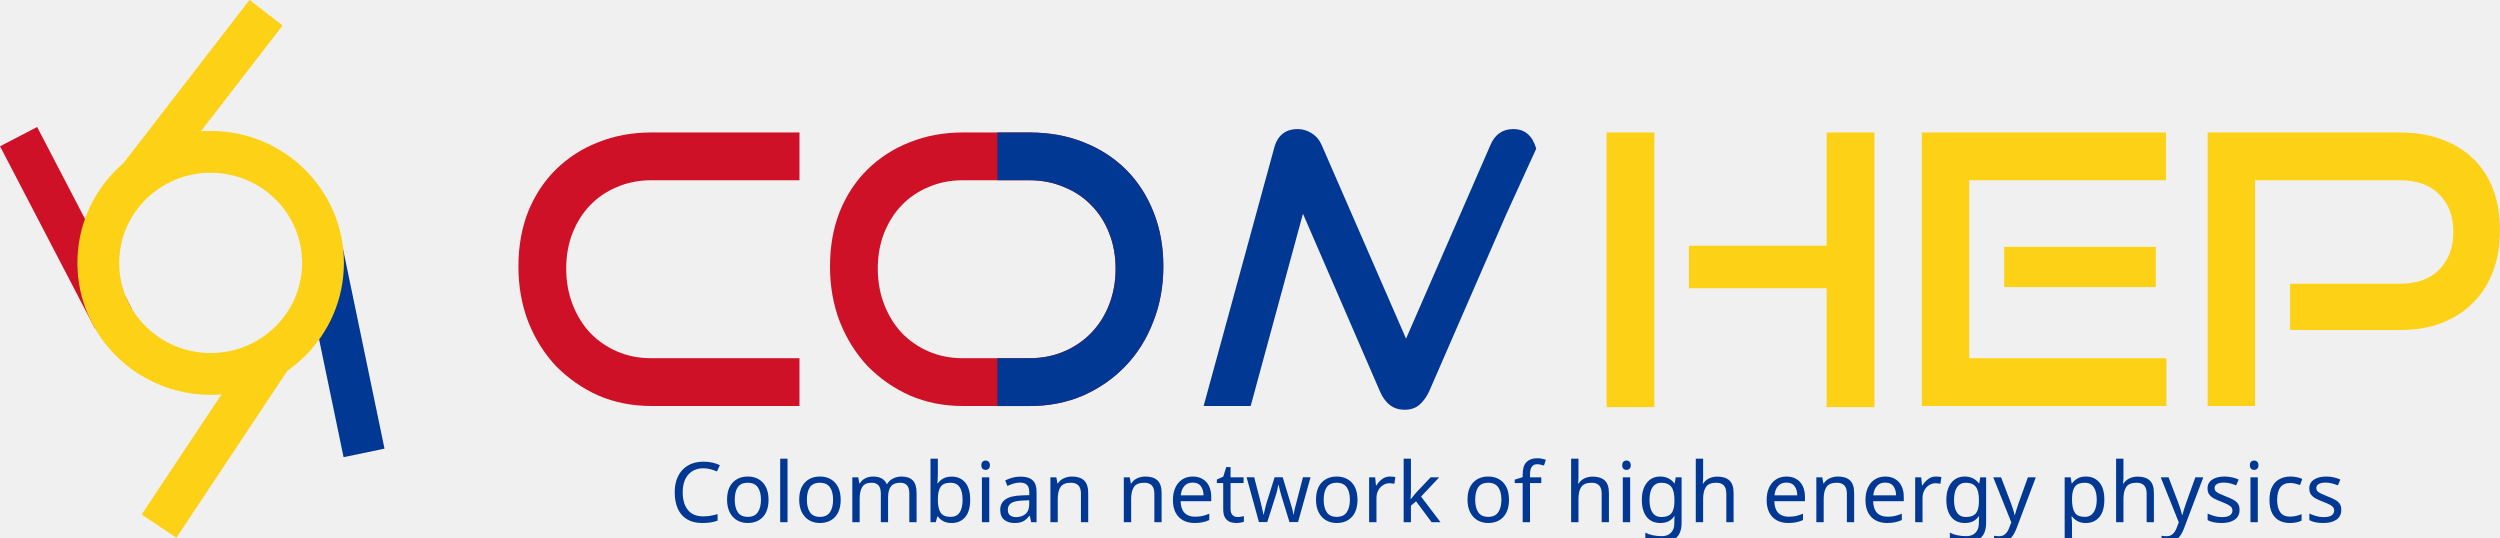
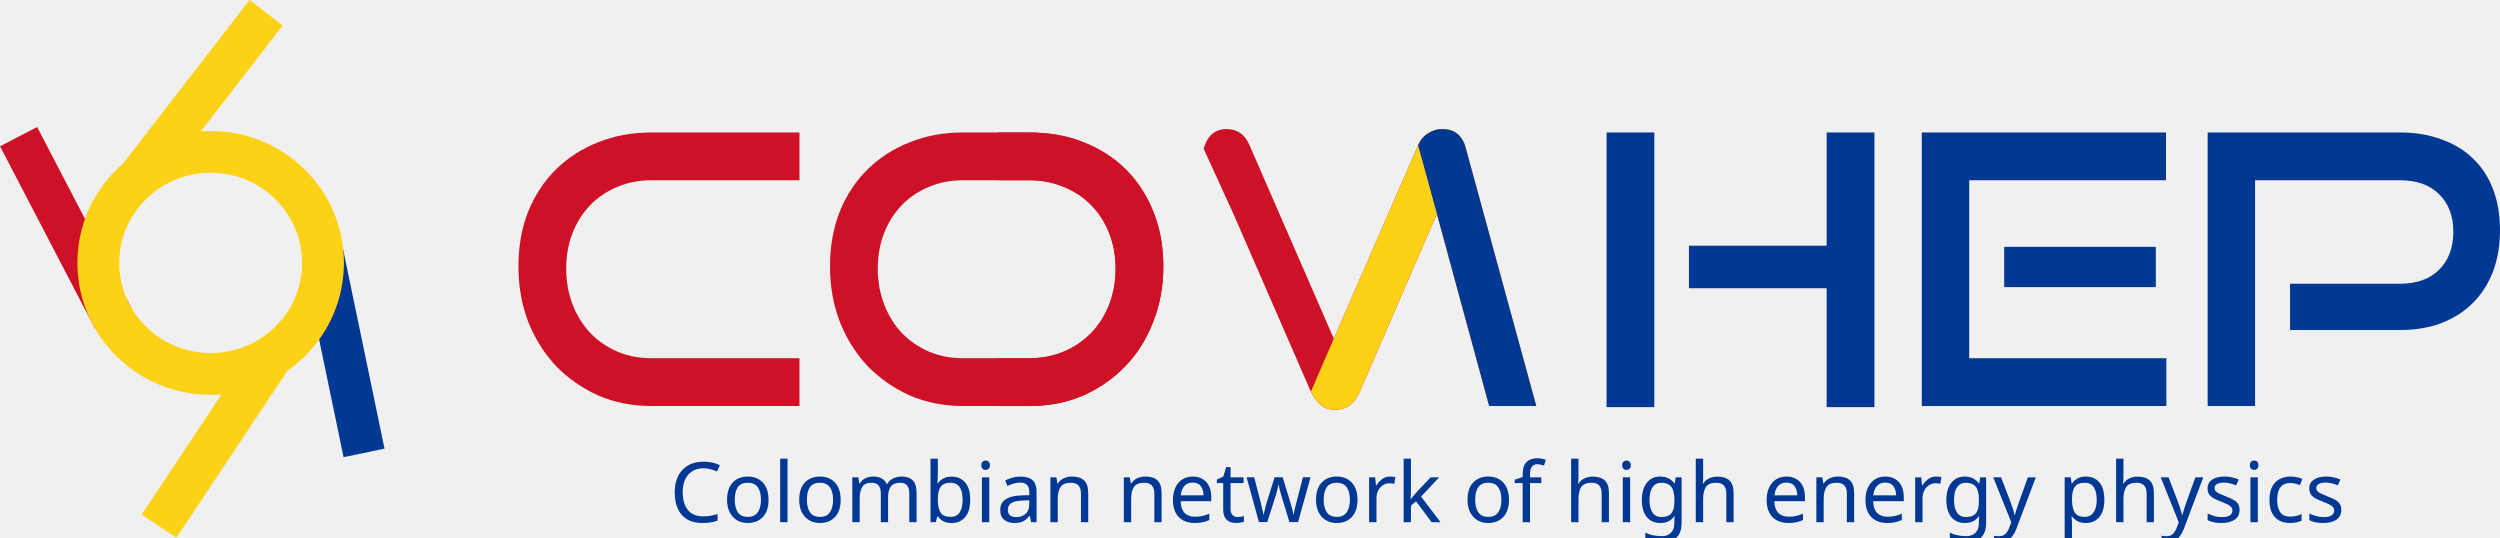
<svg xmlns="http://www.w3.org/2000/svg" width="478.414" height="102.906" id="svg2" version="1.1">
  <defs id="defs4" />
  <g id="layer1" transform="translate(-295.3875,-182.0338)" style="display:none" />
  <g id="layer2" style="display:none" transform="translate(-295.3875,-182.0338)">
    <g transform="rotate(-90,341.3223,233.5937)" id="g3002-1" style="fill:#ce1126;fill-opacity:1;stroke:none">
      <path id="path2987-4" transform="translate(0.7180758,-4.45207)" style="fill:#ce1126;fill-opacity:1;stroke:none" d="m 376.515,203.457 c -18.205,-15.718 -35.603,-21.507 -55.74,-3.225 -11.48,10.423 -19.116,24.78 -4.422,35.895 5.814,4.398 20.494,12.718 24.25,1.913 1.422,9.005 -12.153,9.634 -18.832,7.573 -15.614,-4.82 -22.805,-20.122 -17.243,-32.897 9.95,-22.851 37.904,-34.769 58.111,-23.473 7.316,4.09 19.963,15.086 23.934,24.068 -3.169,-3.007 -7.605,-7.736 -10.058,-9.854 z" />
      <path d="m 376.515,203.457 c -18.205,-15.718 -35.603,-21.507 -55.74,-3.225 -11.48,10.423 -19.116,24.78 -4.422,35.895 5.814,4.398 20.494,12.718 24.25,1.913 1.422,9.005 -12.153,9.634 -18.832,7.573 -15.614,-4.82 -22.805,-20.122 -17.243,-32.897 9.95,-22.851 37.904,-34.769 58.111,-23.473 7.316,4.09 19.963,15.086 23.934,24.068 -3.169,-3.007 -7.605,-7.736 -10.058,-9.854 z" style="fill:#ce1126;fill-opacity:1;stroke:none" transform="translate(0.7180758,-4.45207)" id="path3031-5" />
    </g>
  </g>
  <g id="layer3" style="display:none" transform="translate(-295.3875,-182.0338)">
    <g id="g3002" style="fill:#fcd116;fill-opacity:1;stroke:none">
      <path id="path2987" transform="translate(0.7180758,-4.45207)" style="fill:#fcd116;fill-opacity:1;stroke:none" d="m 376.515,203.457 c -18.205,-15.718 -35.603,-21.507 -55.74,-3.225 -11.48,10.423 -19.116,24.78 -4.422,35.895 5.814,4.398 20.494,12.718 24.25,1.913 1.422,9.005 -12.153,9.634 -18.832,7.573 -15.614,-4.82 -22.805,-20.122 -17.243,-32.897 9.95,-22.851 37.904,-34.769 58.111,-23.473 7.316,4.09 19.963,15.086 23.934,24.068 -3.169,-3.007 -7.605,-7.736 -10.058,-9.854 z" />
      <path d="m 376.515,203.457 c -18.205,-15.718 -35.603,-21.507 -55.74,-3.225 -11.48,10.423 -19.116,24.78 -4.422,35.895 5.814,4.398 20.494,12.718 24.25,1.913 1.422,9.005 -12.153,9.634 -18.832,7.573 -15.614,-4.82 -22.805,-20.122 -17.243,-32.897 9.95,-22.851 37.904,-34.769 58.111,-23.473 7.316,4.09 19.963,15.086 23.934,24.068 -3.169,-3.007 -7.605,-7.736 -10.058,-9.854 z" style="fill:#fcd116;fill-opacity:1;stroke:none" transform="translate(0.7180758,-4.45207)" id="path3031" />
    </g>
    <g transform="rotate(180,341.3207,233.5918)" id="g3002-2" style="fill:#003893;fill-opacity:1;stroke:none">
      <path id="path2987-1" transform="translate(0.7180758,-4.45207)" style="fill:#003893;fill-opacity:1;stroke:none" d="m 376.515,203.457 c -18.205,-15.718 -35.603,-21.507 -55.74,-3.225 -11.48,10.423 -19.116,24.78 -4.422,35.895 5.814,4.398 20.494,12.718 24.25,1.913 1.422,9.005 -12.153,9.634 -18.832,7.573 -15.614,-4.82 -22.805,-20.122 -17.243,-32.897 9.95,-22.851 37.904,-34.769 58.111,-23.473 7.316,4.09 19.963,15.086 23.934,24.068 -3.169,-3.007 -7.605,-7.736 -10.058,-9.854 z" />
      <path d="m 376.515,203.457 c -18.205,-15.718 -35.603,-21.507 -55.74,-3.225 -11.48,10.423 -19.116,24.78 -4.422,35.895 5.814,4.398 20.494,12.718 24.25,1.913 1.422,9.005 -12.153,9.634 -18.832,7.573 -15.614,-4.82 -22.805,-20.122 -17.243,-32.897 9.95,-22.851 37.904,-34.769 58.111,-23.473 7.316,4.09 19.963,15.086 23.934,24.068 -3.169,-3.007 -7.605,-7.736 -10.058,-9.854 z" style="fill:#003893;fill-opacity:1;stroke:none" transform="translate(0.7180758,-4.45207)" id="path3031-59" />
    </g>
  </g>
  <g id="layer4" style="display:none" transform="translate(-295.3875,-182.0338)">
    <g transform="rotate(90,341.3149,233.5857)" id="g3002-5" style="fill:#fcd116;fill-opacity:1;stroke:none">
      <path id="path2987-3" transform="translate(0.7180758,-4.45207)" style="fill:#fcd116;fill-opacity:1;stroke:none" d="m 376.515,203.457 c -18.205,-15.718 -35.603,-21.507 -55.74,-3.225 -11.48,10.423 -19.116,24.78 -4.422,35.895 5.814,4.398 20.494,12.718 24.25,1.913 1.422,9.005 -12.153,9.634 -18.832,7.573 -15.614,-4.82 -22.805,-20.122 -17.243,-32.897 9.95,-22.851 37.904,-34.769 58.111,-23.473 7.316,4.09 19.963,15.086 23.934,24.068 -3.169,-3.007 -7.605,-7.736 -10.058,-9.854 z" />
      <path d="m 376.515,203.457 c -18.205,-15.718 -35.603,-21.507 -55.74,-3.225 -11.48,10.423 -19.116,24.78 -4.422,35.895 5.814,4.398 20.494,12.718 24.25,1.913 1.422,9.005 -12.153,9.634 -18.832,7.573 -15.614,-4.82 -22.805,-20.122 -17.243,-32.897 9.95,-22.851 37.904,-34.769 58.111,-23.473 7.316,4.09 19.963,15.086 23.934,24.068 -3.169,-3.007 -7.605,-7.736 -10.058,-9.854 z" style="fill:#fcd116;fill-opacity:1;stroke:none" transform="translate(0.7180758,-4.45207)" id="path3031-54" />
    </g>
  </g>
  <g id="layer5" style="display:inline" transform="translate(-295.3875,-182.0338)">
    <g id="g3971" style="font-size:72px;font-style:normal;font-variant:normal;font-weight:normal;font-stretch:normal;text-align:start;line-height:125%;letter-spacing:0px;word-spacing:0px;writing-mode:lr-tb;text-anchor:start;fill:#003893;fill-opacity:1;stroke:none;display:inline;font-family:Good Times;-inkscape-font-specification:Good Times" transform="translate(-21.17841,1e-5)">
      <path id="path3973" style="fill:#ce1126;fill-opacity:1;font-family:Good Times;-inkscape-font-specification:Good Times" d="m 441.19,259.728 c -3.648,0 -7.032,-0.672 -10.152,-2.016 -3.072,-1.392 -5.76,-3.264 -8.064,-5.616 -2.256,-2.4 -4.032,-5.232 -5.328,-8.496 -1.248,-3.264 -1.872,-6.792 -1.872,-10.584 0,-3.84 0.624,-7.344 1.872,-10.512 1.296,-3.168 3.072,-5.856 5.328,-8.064 2.304,-2.256 4.992,-3.984 8.064,-5.184 3.12,-1.248 6.504,-1.872 10.152,-1.872 l 28.368,0 0,9.144 -28.368,0 c -2.352,5e-5 -4.536,0.432 -6.552,1.296 -1.968,0.816 -3.672,1.968 -5.112,3.456 -1.44,1.488 -2.568,3.264 -3.384,5.328 -0.816,2.064 -1.224,4.344 -1.224,6.84 -1e-5,2.448 0.408,4.728 1.224,6.84 0.816,2.112 1.944,3.936 3.384,5.472 1.44,1.488 3.144,2.664 5.112,3.528 2.016,0.864 4.2,1.296 6.552,1.296 l 28.368,0 0,9.144 -28.368,0" />
      <path id="path3975" style="fill:#ce1126;fill-opacity:1;font-family:Good Times;-inkscape-font-specification:Good Times" d="m 500.815,259.728 c -3.648,0 -7.032,-0.672 -10.152,-2.016 -3.072,-1.392 -5.76,-3.264 -8.064,-5.616 -2.256,-2.4 -4.032,-5.232 -5.328,-8.496 -1.248,-3.264 -1.872,-6.792 -1.872,-10.584 0,-3.84 0.624,-7.344 1.872,-10.512 1.296,-3.168 3.072,-5.856 5.328,-8.064 2.304,-2.256 4.992,-3.984 8.064,-5.184 3.12,-1.248 6.504,-1.872 10.152,-1.872 l 12.744,0 c 3.792,6e-5 7.248,0.624 10.368,1.872 3.168,1.248 5.88,3 8.136,5.256 2.256,2.256 4.008,4.968 5.256,8.136 1.248,3.12 1.872,6.576 1.872,10.368 -7e-5,3.792 -0.648,7.32 -1.944,10.584 -1.248,3.264 -3.024,6.096 -5.328,8.496 -2.256,2.352 -4.944,4.224 -8.064,5.616 -3.12,1.344 -6.552,2.016 -10.296,2.016 l -12.744,0 m 12.744,-9.144 c 2.4,1e-5 4.608,-0.432 6.624,-1.296 2.016,-0.864 3.744,-2.04 5.184,-3.528 1.488,-1.536 2.64,-3.36 3.456,-5.472 0.816,-2.112 1.224,-4.392 1.224,-6.84 -6e-5,-2.448 -0.408,-4.704 -1.224,-6.768 -0.816,-2.112 -1.968,-3.912 -3.456,-5.4 -1.44,-1.488 -3.168,-2.64 -5.184,-3.456 -2.016,-0.864 -4.224,-1.296 -6.624,-1.296 l -12.744,0 c -2.352,5e-5 -4.536,0.432 -6.552,1.296 -1.968,0.816 -3.672,1.968 -5.112,3.456 -1.44,1.488 -2.568,3.264 -3.384,5.328 -0.816,2.064 -1.224,4.344 -1.224,6.84 -1e-5,2.448 0.408,4.728 1.224,6.84 0.816,2.112 1.944,3.936 3.384,5.472 1.44,1.488 3.144,2.664 5.112,3.528 2.016,0.864 4.2,1.296 6.552,1.296 l 12.744,0" />
-       <path id="path3977" style="font-family:'Good Times';-inkscape-font-specification:'Good Times';fill:#003893" d="m 604.86,222.936 -14.832,34.056 c -0.528,1.104 -1.176,1.968 -1.944,2.592 -0.72,0.576 -1.632,0.864 -2.736,0.864 -2.112,0 -3.672,-1.152 -4.68,-3.456 l -14.76,-34.056 -10.008,36.792 h -9 l 13.464,-49.248 c 0.624,-2.496 2.136,-3.744 4.536,-3.744 0.96,6e-5 1.848,0.264 2.664,0.792 0.864,0.528 1.512,1.296 1.944,2.304 l 16.128,37.008 16.128,-37.008 c 0.864,-2.064 2.328,-3.096 4.392,-3.096 2.208,6e-5 3.672,1.248 4.392,3.744" />
-       <path style="fill:#fcd116;fill-opacity:1;font-family:Good Times;-inkscape-font-specification:Good Times" d="m 666.125,259.944 0,-22.752 -26.352,0 0,-8.136 26.352,0 0,-21.672 9.144,0 0,52.56 -9.144,0" id="path3987" />
-       <path style="fill:#fcd116;fill-opacity:1;font-family:Good Times;-inkscape-font-specification:Good Times" d="m 624.005,259.944 0,-52.56 9.144,0 0,52.56 -9.144,0" id="path3979" />
-       <path id="path3981" style="fill:#fcd116;fill-opacity:1;font-family:Good Times;-inkscape-font-specification:Good Times" d="m 684.333,259.728 0,-52.344 46.728,0 0,9.144 -37.656,0 0,34.056 37.728,0 0,9.144 -46.8,0 m 15.768,-22.752 0,-7.704 29.016,0 0,7.704 -29.016,0" />
-       <path id="path3983" style="fill:#fcd116;fill-opacity:1;font-family:Good Times;-inkscape-font-specification:Good Times" d="m 754.804,245.184 0,-8.856 21.024,0 c 3.216,3e-5 5.712,-0.888 7.488,-2.664 1.824,-1.824 2.736,-4.248 2.736,-7.272 -5e-5,-3.024 -0.912,-5.424 -2.736,-7.2 -1.776,-1.776 -4.272,-2.664 -7.488,-2.664 l -27.72,0 0,43.2 -9.072,0 0,-52.344 36.792,0 c 3.024,6e-5 5.712,0.456 8.064,1.368 2.4,0.864 4.416,2.112 6.048,3.744 1.632,1.584 2.88,3.528 3.744,5.832 0.864,2.304 1.296,4.896 1.296,7.776 -6e-5,2.832 -0.432,5.424 -1.296,7.776 -0.864,2.304 -2.112,4.296 -3.744,5.976 -1.632,1.68 -3.648,3 -6.048,3.96 -2.352,0.912 -5.04,1.368 -8.064,1.368 l -21.024,0" />
-       <path style="fill:#003893;fill-opacity:1;font-family:Good Times;-inkscape-font-specification:Good Times" d="m 513.565,207.394 -6.125,0 0,9.125 6.125,0 c 2.4,5e-5 4.609,0.449 6.625,1.313 2.016,0.816 3.747,1.95 5.188,3.438 1.488,1.488 2.653,3.294 3.469,5.406 0.816,2.064 1.219,4.333 1.219,6.781 -6e-5,2.448 -0.403,4.732 -1.219,6.844 -0.816,2.112 -1.981,3.933 -3.469,5.469 -1.44,1.488 -3.172,2.667 -5.188,3.531 -2.016,0.864 -4.225,1.282 -6.625,1.282 l -6.125,0 0,9.156 6.125,0 c 3.744,0 7.192,-0.687 10.312,-2.031 3.12,-1.392 5.806,-3.273 8.062,-5.625 2.304,-2.4 4.064,-5.205 5.312,-8.469 1.296,-3.264 1.937,-6.802 1.938,-10.594 -7e-5,-3.792 -0.627,-7.255 -1.875,-10.375 -1.248,-3.168 -2.994,-5.869 -5.25,-8.125 -2.256,-2.256 -4.957,-4.002 -8.125,-5.25 -3.12,-1.248 -6.583,-1.875 -10.375,-1.875 z" id="path4006" />
+       <path id="path3977" style="font-family:'Good Times';-inkscape-font-specification:'Good Times';fill:#ce1126;fill-opacity:1" d="m 552.588,222.936 14.832,34.056 c 0.528,1.104 1.176,1.968 1.944,2.592 0.72,0.576 1.632,0.864 2.736,0.864 2.112,0 3.672,-1.152 4.68,-3.456 l 14.76,-34.056 10.008,36.792 h 9 l -13.464,-49.248 c -0.624,-2.496 -2.136,-3.744 -4.536,-3.744 -0.96,6e-5 -1.848,0.264 -2.664,0.792 -0.864,0.528 -1.512,1.296 -1.944,2.304 l -16.128,37.008 -16.128,-37.008 c -0.864,-2.064 -2.328,-3.096 -4.392,-3.096 -2.208,6e-5 -3.672,1.248 -4.392,3.744" />
+       <path style="fill:#003893;fill-opacity:1;font-family:Good Times;-inkscape-font-specification:Good Times" d="m 666.125,259.944 0,-22.752 -26.352,0 0,-8.136 26.352,0 0,-21.672 9.144,0 0,52.56 -9.144,0" id="path3987" />
+       <path style="fill:#003893;fill-opacity:1;font-family:Good Times;-inkscape-font-specification:Good Times" d="m 624.005,259.944 0,-52.56 9.144,0 0,52.56 -9.144,0" id="path3979" />
+       <path id="path3981" style="fill:#003893;fill-opacity:1;font-family:Good Times;-inkscape-font-specification:Good Times" d="m 684.333,259.728 0,-52.344 46.728,0 0,9.144 -37.656,0 0,34.056 37.728,0 0,9.144 -46.8,0 m 15.768,-22.752 0,-7.704 29.016,0 0,7.704 -29.016,0" />
+       <path id="path3983" style="fill:#003893;fill-opacity:1;font-family:Good Times;-inkscape-font-specification:Good Times" d="m 754.804,245.184 0,-8.856 21.024,0 c 3.216,3e-5 5.712,-0.888 7.488,-2.664 1.824,-1.824 2.736,-4.248 2.736,-7.272 -5e-5,-3.024 -0.912,-5.424 -2.736,-7.2 -1.776,-1.776 -4.272,-2.664 -7.488,-2.664 l -27.72,0 0,43.2 -9.072,0 0,-52.344 36.792,0 c 3.024,6e-5 5.712,0.456 8.064,1.368 2.4,0.864 4.416,2.112 6.048,3.744 1.632,1.584 2.88,3.528 3.744,5.832 0.864,2.304 1.296,4.896 1.296,7.776 -6e-5,2.832 -0.432,5.424 -1.296,7.776 -0.864,2.304 -2.112,4.296 -3.744,5.976 -1.632,1.68 -3.648,3 -6.048,3.96 -2.352,0.912 -5.04,1.368 -8.064,1.368 l -21.024,0" />
+       <path style="fill:#ce1126;fill-opacity:1;font-family:Good Times;-inkscape-font-specification:Good Times" d="m 513.565,207.394 -6.125,0 0,9.125 6.125,0 c 2.4,5e-5 4.609,0.449 6.625,1.313 2.016,0.816 3.747,1.95 5.188,3.438 1.488,1.488 2.653,3.294 3.469,5.406 0.816,2.064 1.219,4.333 1.219,6.781 -6e-5,2.448 -0.403,4.732 -1.219,6.844 -0.816,2.112 -1.981,3.933 -3.469,5.469 -1.44,1.488 -3.172,2.667 -5.188,3.531 -2.016,0.864 -4.225,1.282 -6.625,1.282 l -6.125,0 0,9.156 6.125,0 c 3.744,0 7.192,-0.687 10.312,-2.031 3.12,-1.392 5.806,-3.273 8.062,-5.625 2.304,-2.4 4.064,-5.205 5.312,-8.469 1.296,-3.264 1.937,-6.802 1.938,-10.594 -7e-5,-3.792 -0.627,-7.255 -1.875,-10.375 -1.248,-3.168 -2.994,-5.869 -5.25,-8.125 -2.256,-2.256 -4.957,-4.002 -8.125,-5.25 -3.12,-1.248 -6.583,-1.875 -10.375,-1.875 z" id="path4006" />
+       <path d="m 567.42,256.992 c 0.528,1.104 1.176,1.968 1.944,2.592 0.72,0.576 1.632,0.864 2.736,0.864 2.112,0 3.672,-1.152 4.68,-3.456 l 14.76,-34.056 10.008,36.792 h 9 l -13.464,-49.248 c -0.624,-2.496 -2.136,-3.744 -4.536,-3.744 -0.96,6e-5 -1.848,0.264 -2.664,0.792 -0.864,0.528 -1.512,1.296 -1.944,2.304 l -16.128,37.008" style="font-family:'Good Times';-inkscape-font-specification:'Good Times';fill:#fcd116;fill-opacity:1" id="path51" />
+       <path id="path53" style="font-family:'Good Times';-inkscape-font-specification:'Good Times';fill:#003893;fill-opacity:1" d="m 591.54,222.936 10.008,36.792 h 9 l -13.464,-49.248 c -0.624,-2.496 -2.136,-3.744 -4.536,-3.744 -0.96,6e-5 -1.848,0.264 -2.664,0.792 -0.864,0.528 -1.512,1.296 -1.944,2.304" />
    </g>
    <text xml:space="preserve" style="font-style:italic;font-variant:normal;font-weight:normal;font-stretch:normal;line-height:0%;font-family:serif;-inkscape-font-specification:'Serif Italic';text-align:start;letter-spacing:0px;word-spacing:0px;writing-mode:lr-tb;text-anchor:start;fill:#000000;fill-opacity:1;stroke:none" x="185" y="63.741" id="text4143" transform="translate(288.2,180.4713)">
      <tspan id="tspan4145" x="185" y="63.741" style="font-size:40px;line-height:1.25;font-family:serif"> </tspan>
    </text>
    <text xml:space="preserve" style="font-style:normal;font-variant:normal;font-weight:normal;font-stretch:normal;font-size:32px;line-height:125%;font-family:'Fira Sans';-inkscape-font-specification:'Fira Sans, Normal';font-variant-ligatures:normal;font-variant-caps:normal;font-variant-numeric:normal;text-align:start;letter-spacing:0px;word-spacing:0px;writing-mode:lr-tb;text-anchor:start;fill:#000000;fill-opacity:1;stroke:none;stroke-width:1px;stroke-linecap:butt;stroke-linejoin:miter;stroke-opacity:1" x="570.777" y="236.299" id="text68">
      <tspan id="tspan66" x="570.777" y="265.419" />
    </text>
    <text xml:space="preserve" style="font-style:normal;font-variant:normal;font-weight:normal;font-stretch:normal;font-size:16px;line-height:125%;font-family:'Fira Sans';-inkscape-font-specification:'Fira Sans, Normal';font-variant-ligatures:normal;font-variant-caps:normal;font-variant-numeric:normal;text-align:start;letter-spacing:0px;word-spacing:0px;writing-mode:lr-tb;text-anchor:start;fill:#003893;fill-opacity:1;stroke:none;stroke-width:1px;stroke-linecap:butt;stroke-linejoin:miter;stroke-opacity:1;" x="423.536" y="281.962" id="text110">
      <tspan id="tspan108" x="423.536" y="281.962">Colombian network of high energy physics</tspan>
    </text>
  </g>
  <g id="layer6" style="display:none" transform="translate(-7.1875,-1.5625)">
    <text xml:space="preserve" style="font-style:normal;font-variant:normal;font-weight:normal;font-stretch:normal;line-height:0%;font-family:'Good Times';-inkscape-font-specification:'Good Times';text-align:start;letter-spacing:0px;word-spacing:0px;writing-mode:lr-tb;text-anchor:start;fill:#000000;fill-opacity:1;stroke:none" x="121.372" y="79.257" id="text4148">
      <tspan id="tspan4150" x="121.372" y="79.257" style="font-size:72px;line-height:1.25">COMHEP</tspan>
    </text>
  </g>
  <g id="layer7" style="display:none" transform="translate(-7.1875,-1.5625)">
    <path style="fill:#b3b3b3;stroke:#ce1126;stroke-width:1;stroke-linecap:butt;stroke-linejoin:miter;stroke-miterlimit:4;stroke-opacity:1;stroke-dasharray:8, 8;stroke-dashoffset:0" d="m 52.5,52.241 464.5,0.5" id="path4172" />
  </g>
  <g id="layer9" style="opacity:0.88;display:none">
    <rect style="fill:#ffffff;stroke:none" id="rect4284" width="80.825" height="102.768" x="1.463" y="0.504" />
  </g>
  <g id="layer8" transform="translate(-7.1875,-1.5625)">
    <path style="fill:none;stroke:#003893;stroke-width:8;stroke-linecap:butt;stroke-linejoin:miter;stroke-miterlimit:4;stroke-opacity:1;stroke-dasharray:none" d="m 68.853,49.733 8,38.5" id="path4190" />
    <path style="fill:none;stroke:#ce1126;stroke-width:8;stroke-linecap:butt;stroke-linejoin:miter;stroke-miterlimit:4;stroke-opacity:1;stroke-dasharray:none" d="M 28.906,62.588 19.806,45.112 10.745,27.71" id="path4194" />
    <path style="fill:none;stroke:#fcd116;stroke-width:8;stroke-miterlimit:4;stroke-opacity:1;stroke-dasharray:none;stroke-dashoffset:0" id="path4188" d="m 69,45.991 a 21.5,21.25 0 0 1 -21.5,21.25 21.5,21.25 0 0 1 -21.5,-21.25 21.5,21.25 0 0 1 21.5,-21.25 21.5,21.25 0 0 1 21.5,21.25 z" transform="translate(0,5.879776)" />
    <path id="path4192" d="M 59.383,69.496 48.477,85.905 37.617,102.245" style="fill:none;stroke:#fcd116;stroke-width:8;stroke-linecap:butt;stroke-linejoin:miter;stroke-miterlimit:4;stroke-opacity:1;stroke-dasharray:none" />
    <path id="path4196" d="M 34.064,35.112 46.11,19.521 58.106,3.996" style="fill:none;stroke:#fcd116;stroke-width:8;stroke-linecap:butt;stroke-linejoin:miter;stroke-miterlimit:4;stroke-opacity:1;stroke-dasharray:none" />
  </g>
</svg>
